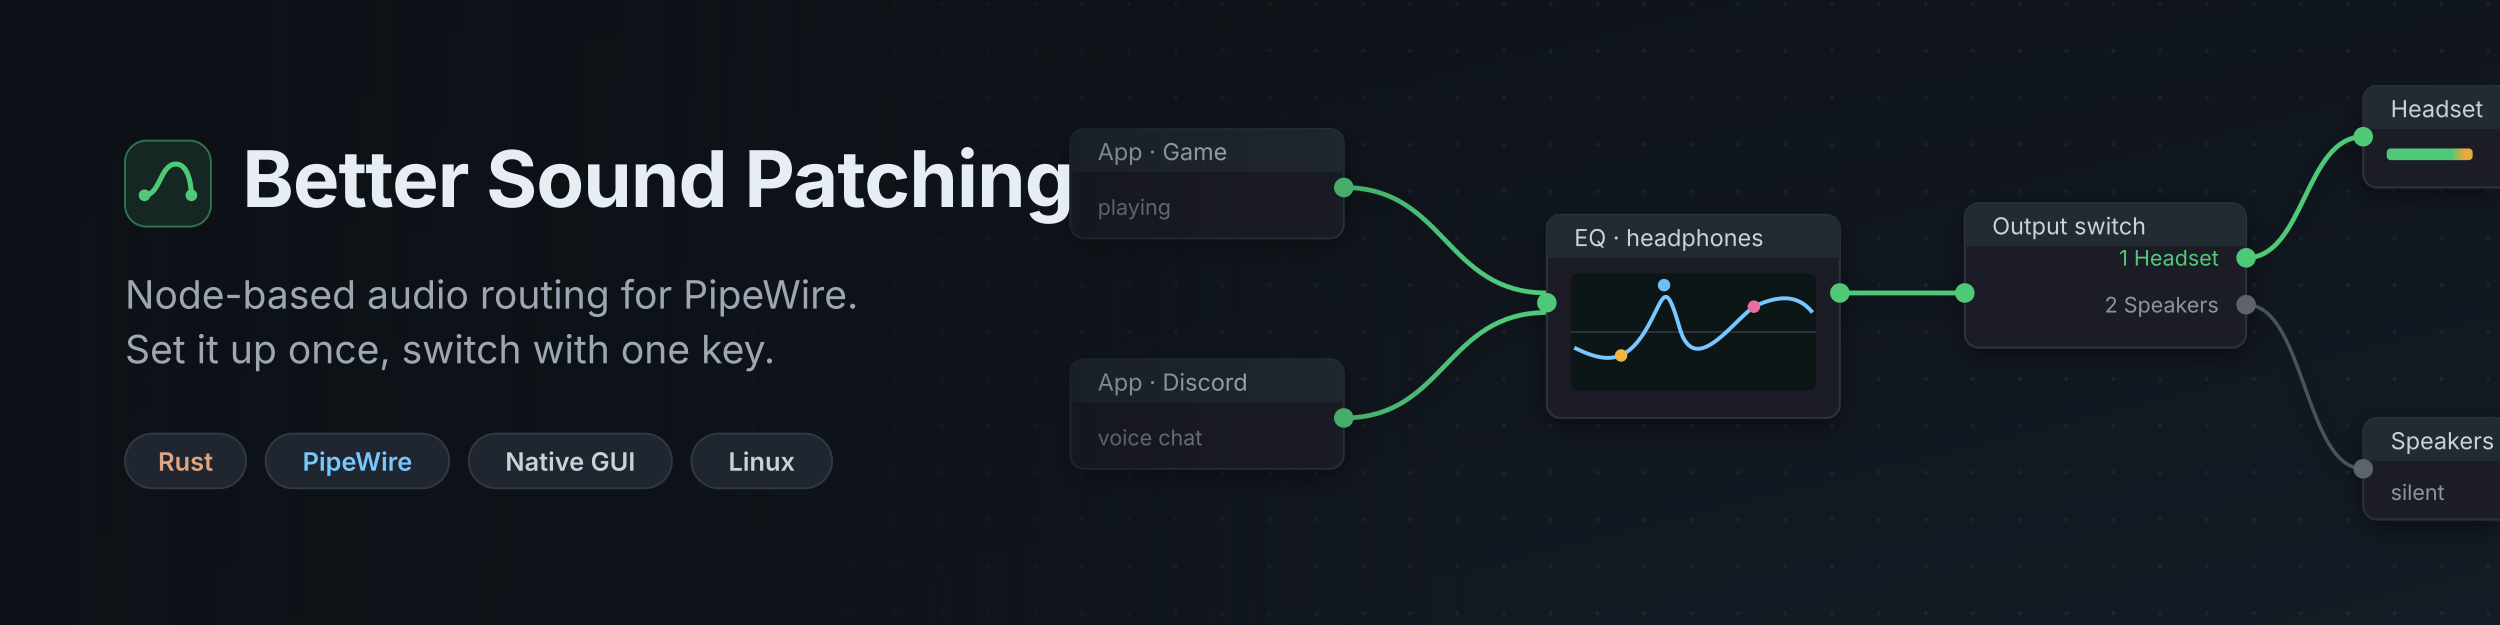
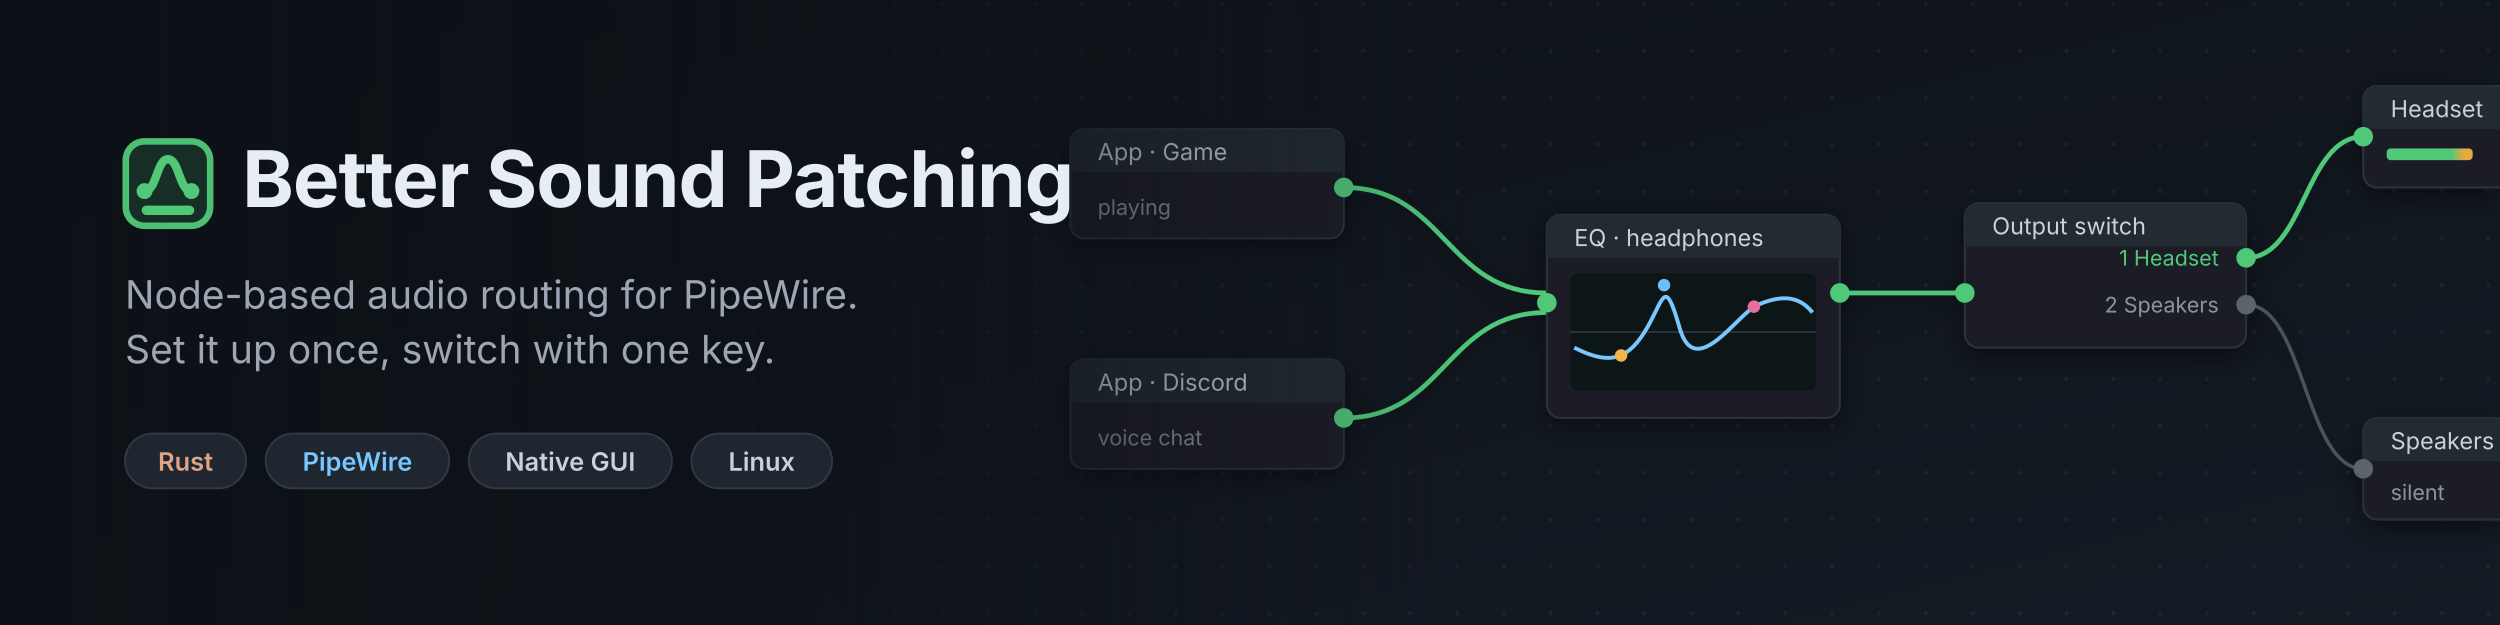
<svg xmlns="http://www.w3.org/2000/svg" width="1280" height="320" viewBox="0 0 1280 320" role="img" aria-label="Better Sound Patching: node-based audio routing for PipeWire">
  <defs>
    <linearGradient id="bg" x1="0" y1="0" x2="1" y2="1">
      <stop offset="0" stop-color="#0d1117" />
      <stop offset="1" stop-color="#141b24" />
    </linearGradient>
    <pattern id="dots" width="24" height="24" patternUnits="userSpaceOnUse">
      <circle cx="2" cy="2" r="1.1" fill="#ffffff" fill-opacity="0.05" />
    </pattern>
    <linearGradient id="fade" x1="0" y1="0" x2="1" y2="0">
      <stop offset="0" stop-color="#0d1117" stop-opacity="1" />
      <stop offset="0.45" stop-color="#0d1117" stop-opacity="0.85" />
      <stop offset="1" stop-color="#0d1117" stop-opacity="0" />
    </linearGradient>
    <linearGradient id="meter" x1="0" y1="0" x2="1" y2="0">
      <stop offset="0" stop-color="#50c878" />
      <stop offset="0.75" stop-color="#50c878" />
      <stop offset="0.9" stop-color="#e6aa3c" />
    </linearGradient>
    <filter id="shadow" x="-10%" y="-10%" width="120%" height="140%">
      <feDropShadow dx="0" dy="4" stdDeviation="6" flood-color="#000" flood-opacity="0.45" />
    </filter>
    <style>
      .t { font-family: Inter, "Segoe UI", Ubuntu, Cantarell, "Noto Sans", Helvetica, Arial, sans-serif; }
      .node { fill: #1b1f26; stroke: #2c333d; stroke-width: 1; }
      .head { fill: #232932; }
      .title { fill: #c9d1d9; font-size: 12px; }
      .lbl { fill: #8b949e; font-size: 11px; }
      .wire { fill: none; stroke: #50c878; stroke-width: 2.4; stroke-linecap: round; }
      .wire.off { stroke: #4a525c; stroke-width: 1.8; }
      .pin { fill: #50c878; }
      .pin.off { fill: #5b636d; }
    </style>
  </defs>
  <rect width="1280" height="320" fill="url(#bg)" />
  <rect width="1280" height="320" fill="url(#dots)" />
  <g class="t" filter="url(#shadow)">
    <path class="wire" d="M 688 96 C 740 96, 740 150, 792 150" />
    <path class="wire" d="M 688 214 C 740 214, 740 160, 792 160" />
    <path class="wire" d="M 942 150 C 975 150, 975 150, 1006 150" />
    <path class="wire" d="M 1150 132 C 1180 132, 1180 70, 1210 70" />
    <path class="wire off" d="M 1150 156 C 1180 156, 1180 240, 1210 240" />
    <rect class="node" x="548" y="66" width="140" height="56" rx="7" />
    <rect class="head" x="548" y="66" width="140" height="22" rx="7" />
    <rect class="head" x="548" y="80" width="140" height="8" />
    <text class="title" x="562" y="82">App · Game</text>
    <text class="lbl" x="562" y="110">playing</text>
    <circle class="pin" cx="688" cy="96" r="5" />
    <rect class="node" x="548" y="184" width="140" height="56" rx="7" />
    <rect class="head" x="548" y="184" width="140" height="22" rx="7" />
    <rect class="head" x="548" y="198" width="140" height="8" />
    <text class="title" x="562" y="200">App · Discord</text>
    <text class="lbl" x="562" y="228">voice chat</text>
    <circle class="pin" cx="688" cy="214" r="5" />
    <rect class="node" x="792" y="110" width="150" height="104" rx="7" />
    <rect class="head" x="792" y="110" width="150" height="22" rx="7" />
    <rect class="head" x="792" y="124" width="150" height="8" />
    <text class="title" x="806" y="126">EQ · headphones</text>
    <rect x="804" y="140" width="126" height="60" rx="4" fill="#111418" />
    <line x1="804" y1="170" x2="930" y2="170" stroke="#2c333d" stroke-width="1" />
    <path d="M 806 178 C 822 186, 832 186, 842 170 S 852 140, 860 168 S 890 160, 900 156 S 920 150, 928 160" fill="none" stroke="#78c8ff" stroke-width="2" />
    <circle cx="830" cy="182" r="3.2" fill="#f0b446" />
    <circle cx="852" cy="146" r="3.2" fill="#6ebefa" />
    <circle cx="898" cy="157" r="3.2" fill="#e66ea0" />
    <circle class="pin" cx="792" cy="155" r="5" />
    <circle class="pin" cx="942" cy="150" r="5" />
    <rect class="node" x="1006" y="104" width="144" height="74" rx="7" />
    <rect class="head" x="1006" y="104" width="144" height="22" rx="7" />
    <rect class="head" x="1006" y="118" width="144" height="8" />
    <text class="title" x="1020" y="120">Output switch</text>
    <text x="1136" y="136" text-anchor="end" font-size="11" fill="#50c878">1 Headset</text>
    <text x="1136" y="160" text-anchor="end" font-size="11" fill="#8b949e">2 Speakers</text>
    <circle class="pin" cx="1006" cy="150" r="5" />
    <circle class="pin" cx="1150" cy="132" r="5" />
    <circle class="pin off" cx="1150" cy="156" r="5" />
    <rect class="node" x="1210" y="44" width="120" height="52" rx="7" />
    <rect class="head" x="1210" y="44" width="120" height="22" rx="7" />
    <rect class="head" x="1210" y="58" width="120" height="8" />
    <text class="title" x="1224" y="60">Headset</text>
    <rect x="1222" y="76" width="44" height="6" rx="2" fill="url(#meter)" />
    <circle class="pin" cx="1210" cy="70" r="5" />
    <rect class="node" x="1210" y="214" width="120" height="52" rx="7" />
    <rect class="head" x="1210" y="214" width="120" height="22" rx="7" />
    <rect class="head" x="1210" y="228" width="120" height="8" />
    <text class="title" x="1224" y="230">Speakers</text>
    <text class="lbl" x="1224" y="256">silent</text>
    <circle class="pin off" cx="1210" cy="240" r="5" />
  </g>
  <rect width="760" height="320" fill="url(#fade)" />
  <g class="t">
-     <rect x="64" y="72" width="44" height="44" rx="11" fill="#50c878" fill-opacity="0.12" stroke="#50c878" stroke-opacity="0.5" />
-     <path d="M 74 100 C 82 100, 82 84, 90 84 S 98 100, 98 100" fill="none" stroke="#50c878" stroke-width="2.6" stroke-linecap="round" />
-     <circle cx="74" cy="100" r="3" fill="#50c878" />
-     <circle cx="98" cy="100" r="3" fill="#50c878" />
+     <g transform="translate(62 70) scale(48)">
+       <rect x="0.05" y="0.05" width="0.9" height="0.9" rx="0.2" fill="#50c878" fill-opacity="0.16" stroke="#50c878" stroke-opacity="0.95" stroke-width="0.07" />
+       <rect x="0.22" y="0.735" width="0.56" height="0.1" rx="0.05" fill="#50c878" />
+       <path d="M 0.25 0.58 C 0.38 0.58, 0.38 0.24, 0.5 0.24 C 0.62 0.24, 0.62 0.58, 0.75 0.58" fill="none" stroke="#50c878" stroke-width="0.09" stroke-linecap="round" />
+       <circle cx="0.25" cy="0.58" r="0.085" fill="#50c878" />
+       <circle cx="0.75" cy="0.58" r="0.085" fill="#50c878" />
+     </g>
    <text x="124" y="106" font-size="40" font-weight="700" fill="#e6edf3" letter-spacing="-0.5">Better Sound Patching</text>
    <text x="64" y="158" font-size="20" fill="#9da7b3">Node-based audio routing for PipeWire.</text>
    <text x="64" y="186" font-size="20" fill="#9da7b3">Set it up once, switch with one key.</text>
    <g font-size="13" font-weight="600">
      <rect x="64" y="222" width="62" height="28" rx="14" fill="#1f2630" stroke="#2f3843" />
      <text x="95" y="241" text-anchor="middle" fill="#dea584">Rust</text>
      <rect x="136" y="222" width="94" height="28" rx="14" fill="#1f2630" stroke="#2f3843" />
      <text x="183" y="241" text-anchor="middle" fill="#78c8ff">PipeWire</text>
      <rect x="240" y="222" width="104" height="28" rx="14" fill="#1f2630" stroke="#2f3843" />
      <text x="292" y="241" text-anchor="middle" fill="#c9d1d9">Native GUI</text>
      <rect x="354" y="222" width="72" height="28" rx="14" fill="#1f2630" stroke="#2f3843" />
      <text x="390" y="241" text-anchor="middle" fill="#c9d1d9">Linux</text>
    </g>
  </g>
</svg>
